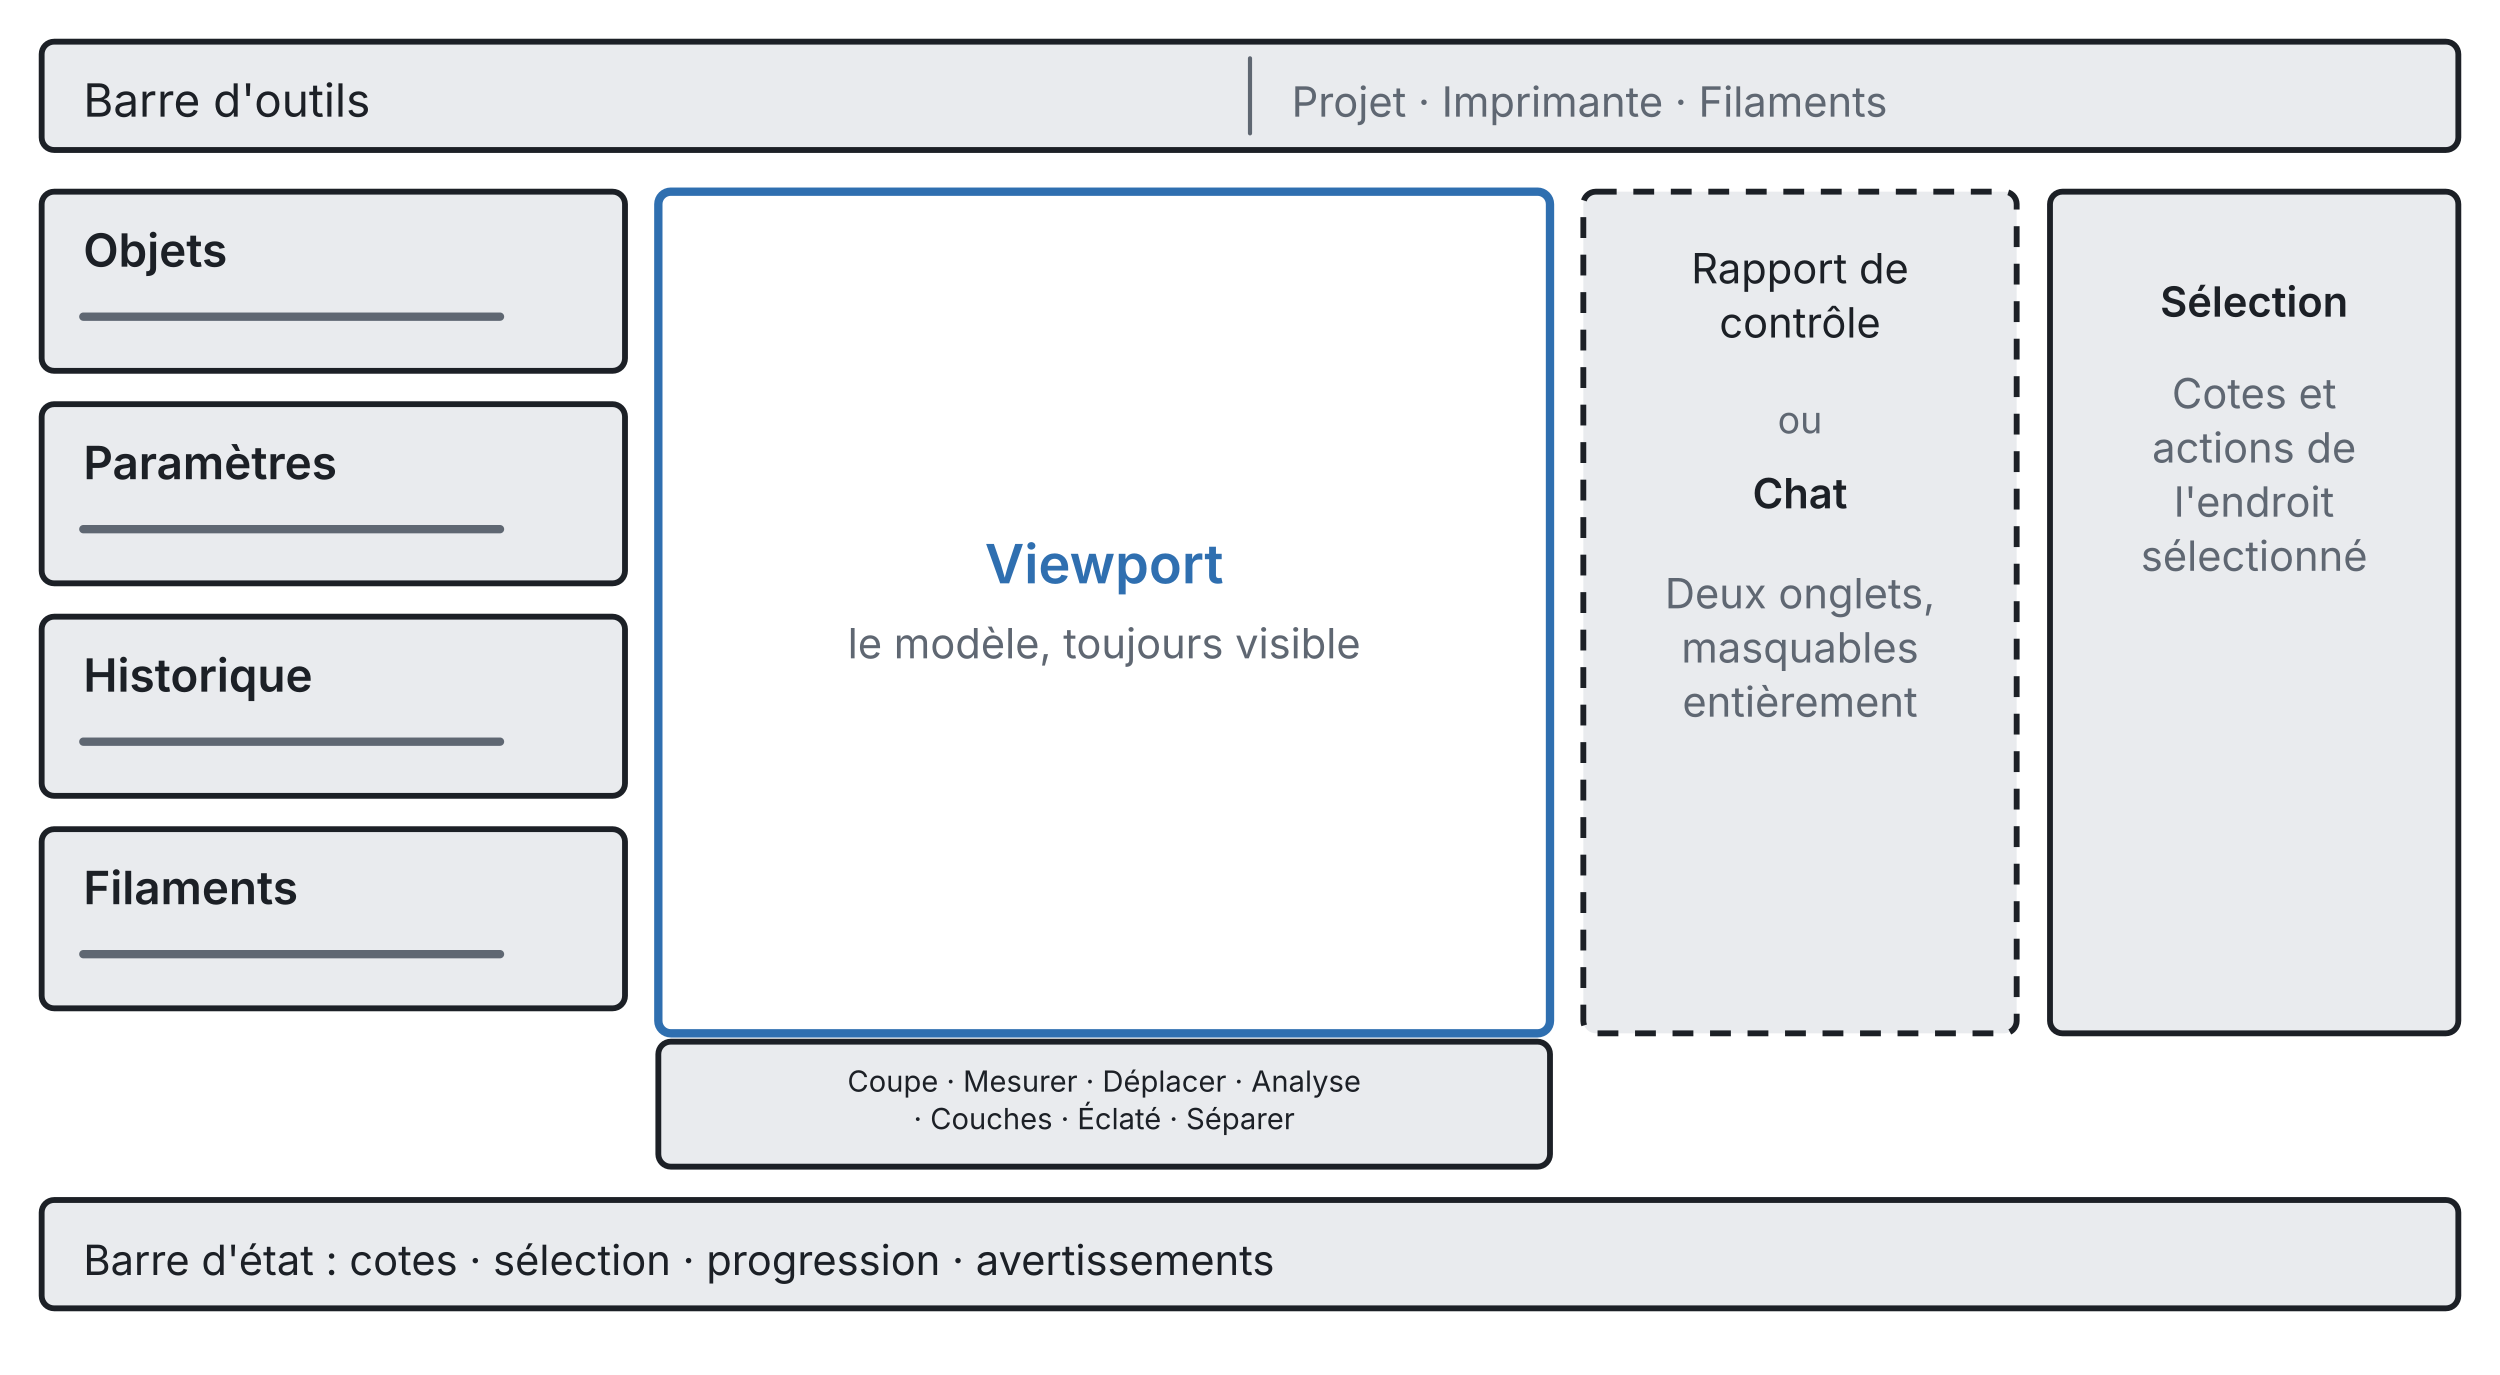
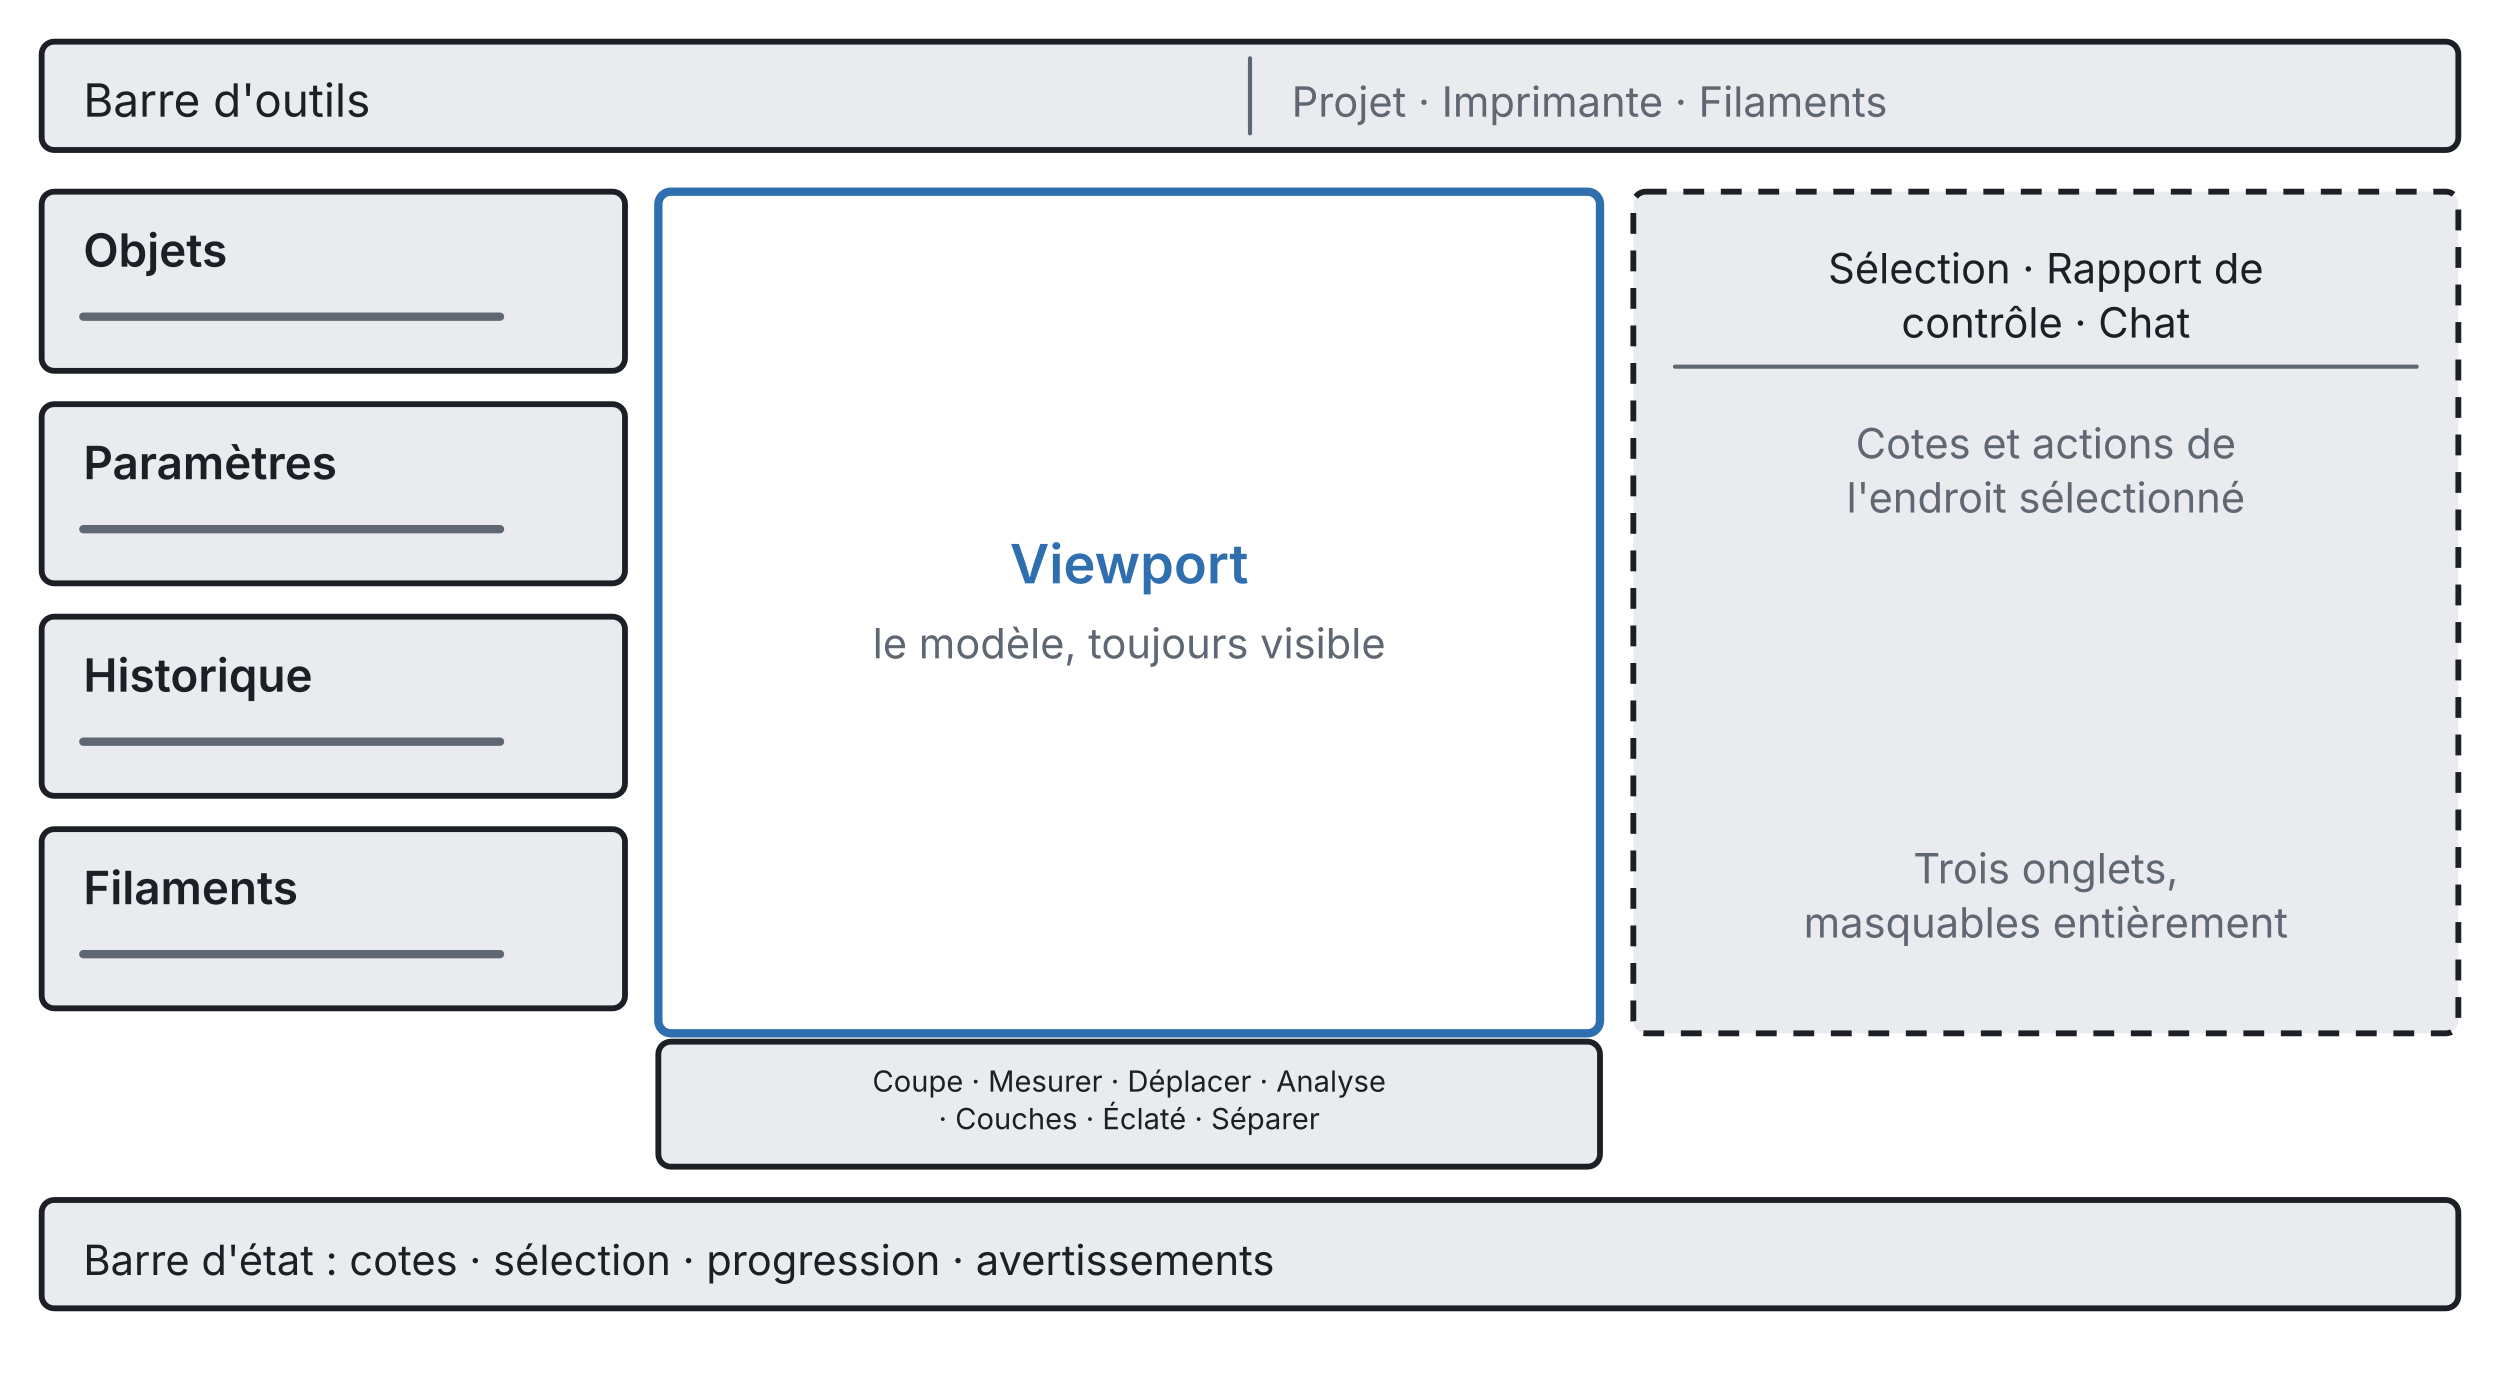
<svg xmlns="http://www.w3.org/2000/svg" viewBox="0 0 600 330" width="600" height="330">
  <rect x="0" y="0" width="600" height="330" fill="#ffffff" />
  <rect x="10" y="10" width="580" height="26" rx="3" fill="#e9ebee" stroke="#1c2026" stroke-width="1.4" />
  <text x="20" y="28" fill="#1c2026" font-size="11" font-family="system-ui, -apple-system, Segoe UI, sans-serif" text-anchor="start">Barre d'outils</text>
  <line x1="300" y1="14" x2="300" y2="32" stroke="#5f6772" stroke-width="1" stroke-linecap="round" />
  <text x="310" y="28" fill="#5f6772" font-size="10" font-family="system-ui, -apple-system, Segoe UI, sans-serif" text-anchor="start">Projet · Imprimante · Filaments</text>
  <rect x="10" y="46" width="140" height="43" rx="3" fill="#e9ebee" stroke="#1c2026" stroke-width="1.4" />
  <text x="20" y="64" fill="#1c2026" font-size="11" font-family="system-ui, -apple-system, Segoe UI, sans-serif" text-anchor="start" font-weight="600">Objets</text>
  <line x1="20" y1="76" x2="120" y2="76" stroke="#5f6772" stroke-width="2" stroke-linecap="round" />
  <rect x="10" y="97" width="140" height="43" rx="3" fill="#e9ebee" stroke="#1c2026" stroke-width="1.4" />
  <text x="20" y="115" fill="#1c2026" font-size="11" font-family="system-ui, -apple-system, Segoe UI, sans-serif" text-anchor="start" font-weight="600">Paramètres</text>
  <line x1="20" y1="127" x2="120" y2="127" stroke="#5f6772" stroke-width="2" stroke-linecap="round" />
  <rect x="10" y="148" width="140" height="43" rx="3" fill="#e9ebee" stroke="#1c2026" stroke-width="1.4" />
  <text x="20" y="166" fill="#1c2026" font-size="11" font-family="system-ui, -apple-system, Segoe UI, sans-serif" text-anchor="start" font-weight="600">Historique</text>
  <line x1="20" y1="178" x2="120" y2="178" stroke="#5f6772" stroke-width="2" stroke-linecap="round" />
  <rect x="10" y="199" width="140" height="43" rx="3" fill="#e9ebee" stroke="#1c2026" stroke-width="1.4" />
  <text x="20" y="217" fill="#1c2026" font-size="11" font-family="system-ui, -apple-system, Segoe UI, sans-serif" text-anchor="start" font-weight="600">Filaments</text>
  <line x1="20" y1="229" x2="120" y2="229" stroke="#5f6772" stroke-width="2" stroke-linecap="round" />
-   <rect x="158" y="46" width="214" height="202" rx="3" fill="none" stroke="#2f6fb0" stroke-width="2" />
-   <text x="265" y="140" fill="#2f6fb0" font-size="13" font-family="system-ui, -apple-system, Segoe UI, sans-serif" text-anchor="middle" font-weight="600">Viewport</text>
-   <text x="265" y="158" fill="#5f6772" font-size="10" font-family="system-ui, -apple-system, Segoe UI, sans-serif" text-anchor="middle">le modèle, toujours visible</text>
-   <rect x="380" y="46" width="104" height="202" rx="3" fill="#e9ebee" stroke="#1c2026" stroke-width="1.4" stroke-dasharray="5 4" />
-   <text x="432" y="68" fill="#1c2026" font-size="10" font-family="system-ui, -apple-system, Segoe UI, sans-serif" text-anchor="middle">Rapport de</text>
-   <text x="432" y="81" fill="#1c2026" font-size="10" font-family="system-ui, -apple-system, Segoe UI, sans-serif" text-anchor="middle">contrôle</text>
-   <text x="432" y="104" fill="#5f6772" font-size="9" font-family="system-ui, -apple-system, Segoe UI, sans-serif" text-anchor="middle">ou</text>
-   <text x="432" y="122" fill="#1c2026" font-size="10" font-family="system-ui, -apple-system, Segoe UI, sans-serif" text-anchor="middle" font-weight="600">Chat</text>
-   <text x="432" y="146" fill="#5f6772" font-size="10" font-family="system-ui, -apple-system, Segoe UI, sans-serif" text-anchor="middle">Deux onglets,</text>
-   <text x="432" y="159" fill="#5f6772" font-size="10" font-family="system-ui, -apple-system, Segoe UI, sans-serif" text-anchor="middle">masquables</text>
-   <text x="432" y="172" fill="#5f6772" font-size="10" font-family="system-ui, -apple-system, Segoe UI, sans-serif" text-anchor="middle">entièrement</text>
-   <rect x="492" y="46" width="98" height="202" rx="3" fill="#e9ebee" stroke="#1c2026" stroke-width="1.4" />
-   <text x="541" y="76" fill="#1c2026" font-size="10" font-family="system-ui, -apple-system, Segoe UI, sans-serif" text-anchor="middle" font-weight="600">Sélection</text>
-   <text x="541" y="98" fill="#5f6772" font-size="10" font-family="system-ui, -apple-system, Segoe UI, sans-serif" text-anchor="middle">Cotes et</text>
-   <text x="541" y="111" fill="#5f6772" font-size="10" font-family="system-ui, -apple-system, Segoe UI, sans-serif" text-anchor="middle">actions de</text>
-   <text x="541" y="124" fill="#5f6772" font-size="10" font-family="system-ui, -apple-system, Segoe UI, sans-serif" text-anchor="middle">l'endroit</text>
-   <text x="541" y="137" fill="#5f6772" font-size="10" font-family="system-ui, -apple-system, Segoe UI, sans-serif" text-anchor="middle">sélectionné</text>
-   <rect x="158" y="250" width="214" height="30" rx="3" fill="#e9ebee" stroke="#1c2026" stroke-width="1.4" />
-   <text x="265" y="262" fill="#1c2026" font-size="7" font-family="system-ui, -apple-system, Segoe UI, sans-serif" text-anchor="middle">Coupe · Mesurer · Déplacer · Analyse</text>
-   <text x="265" y="271" fill="#1c2026" font-size="7" font-family="system-ui, -apple-system, Segoe UI, sans-serif" text-anchor="middle">· Couches · Éclaté · Séparer</text>
+   <rect x="158" y="46" width="226" height="202" rx="3" fill="none" stroke="#2f6fb0" stroke-width="2" />
+   <text x="271" y="140" fill="#2f6fb0" font-size="13" font-family="system-ui, -apple-system, Segoe UI, sans-serif" text-anchor="middle" font-weight="600">Viewport</text>
+   <text x="271" y="158" fill="#5f6772" font-size="10" font-family="system-ui, -apple-system, Segoe UI, sans-serif" text-anchor="middle">le modèle, toujours visible</text>
+   <rect x="392" y="46" width="198" height="202" rx="3" fill="#e9ebee" stroke="#1c2026" stroke-width="1.4" stroke-dasharray="5 4" />
+   <text x="491" y="68" fill="#1c2026" font-size="10" font-family="system-ui, -apple-system, Segoe UI, sans-serif" text-anchor="middle">Sélection · Rapport de</text>
+   <text x="491" y="81" fill="#1c2026" font-size="10" font-family="system-ui, -apple-system, Segoe UI, sans-serif" text-anchor="middle">contrôle · Chat</text>
+   <line x1="402" y1="88" x2="580" y2="88" stroke="#5f6772" stroke-width="1" stroke-linecap="round" />
+   <text x="491" y="110" fill="#5f6772" font-size="10" font-family="system-ui, -apple-system, Segoe UI, sans-serif" text-anchor="middle">Cotes et actions de</text>
+   <text x="491" y="123" fill="#5f6772" font-size="10" font-family="system-ui, -apple-system, Segoe UI, sans-serif" text-anchor="middle">l'endroit sélectionné</text>
+   <text x="491" y="212" fill="#5f6772" font-size="10" font-family="system-ui, -apple-system, Segoe UI, sans-serif" text-anchor="middle">Trois onglets,</text>
+   <text x="491" y="225" fill="#5f6772" font-size="10" font-family="system-ui, -apple-system, Segoe UI, sans-serif" text-anchor="middle">masquables entièrement</text>
+   <rect x="158" y="250" width="226" height="30" rx="3" fill="#e9ebee" stroke="#1c2026" stroke-width="1.4" />
+   <text x="271" y="262" fill="#1c2026" font-size="7" font-family="system-ui, -apple-system, Segoe UI, sans-serif" text-anchor="middle">Coupe · Mesurer · Déplacer · Analyse</text>
+   <text x="271" y="271" fill="#1c2026" font-size="7" font-family="system-ui, -apple-system, Segoe UI, sans-serif" text-anchor="middle">· Couches · Éclaté · Séparer</text>
  <rect x="10" y="288" width="580" height="26" rx="3" fill="#e9ebee" stroke="#1c2026" stroke-width="1.4" />
  <text x="20" y="306" fill="#1c2026" font-size="10" font-family="system-ui, -apple-system, Segoe UI, sans-serif" text-anchor="start">Barre d'état : cotes · sélection · progression · avertissements</text>
</svg>
